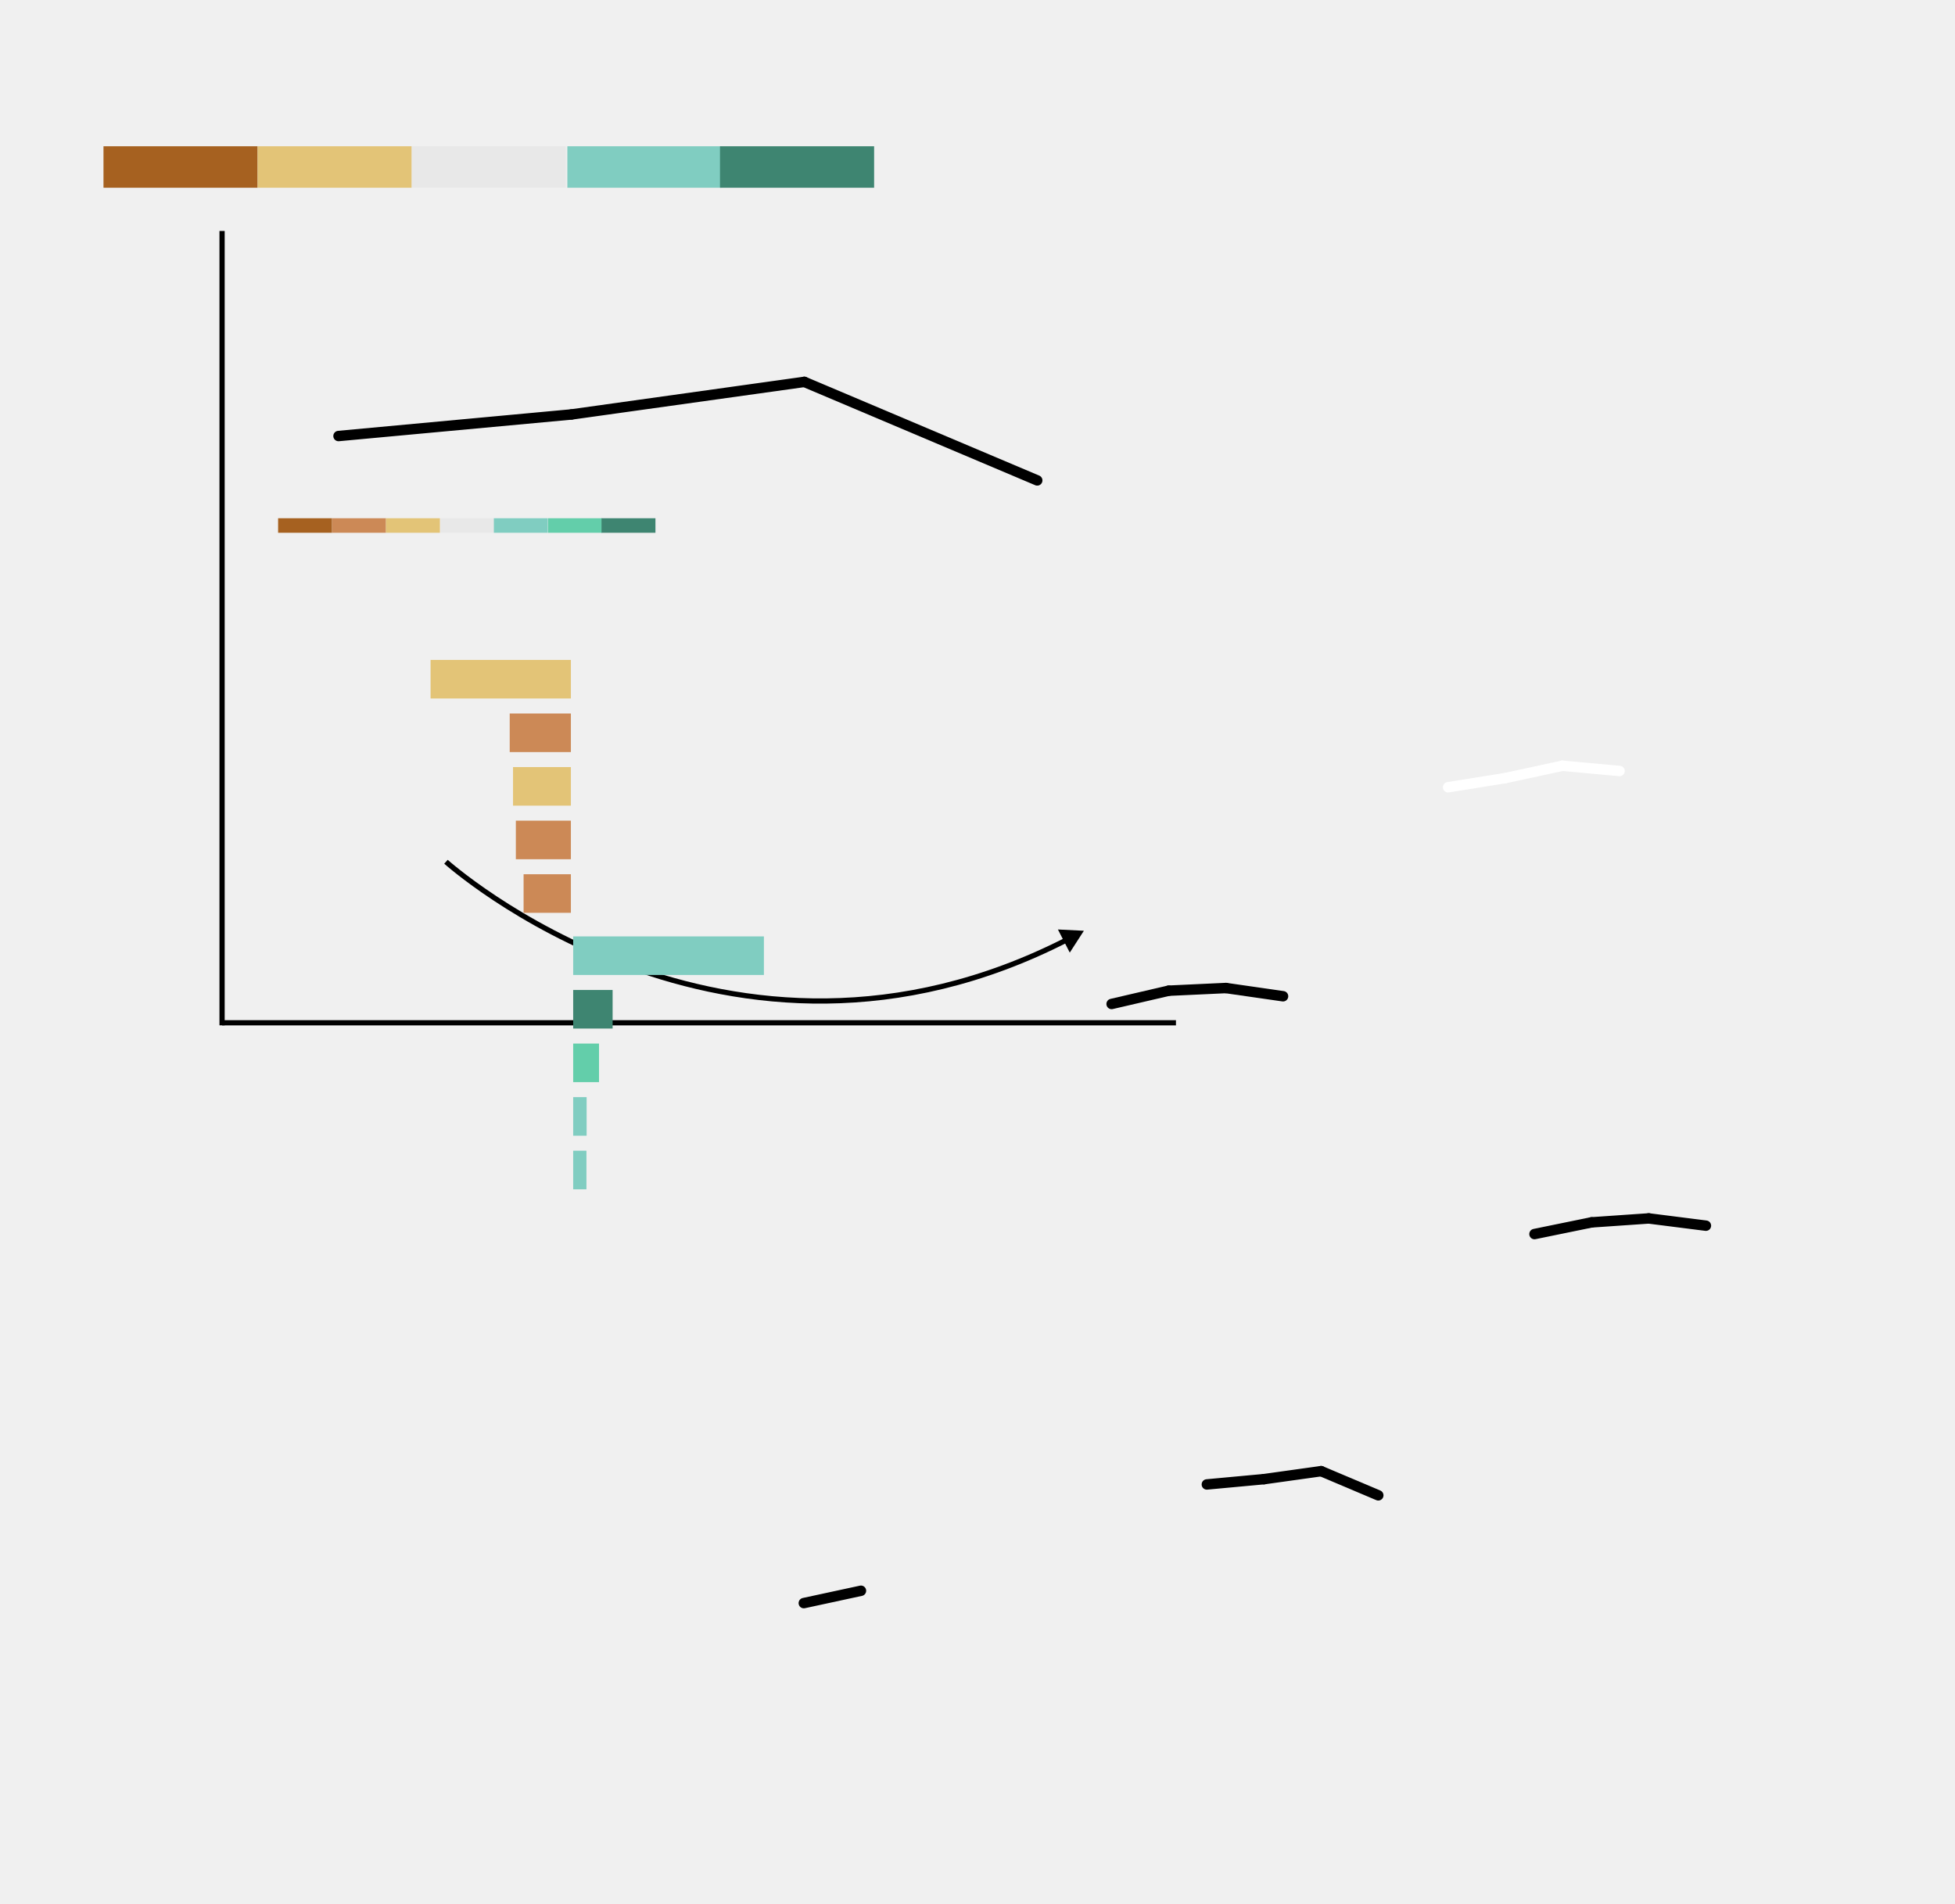
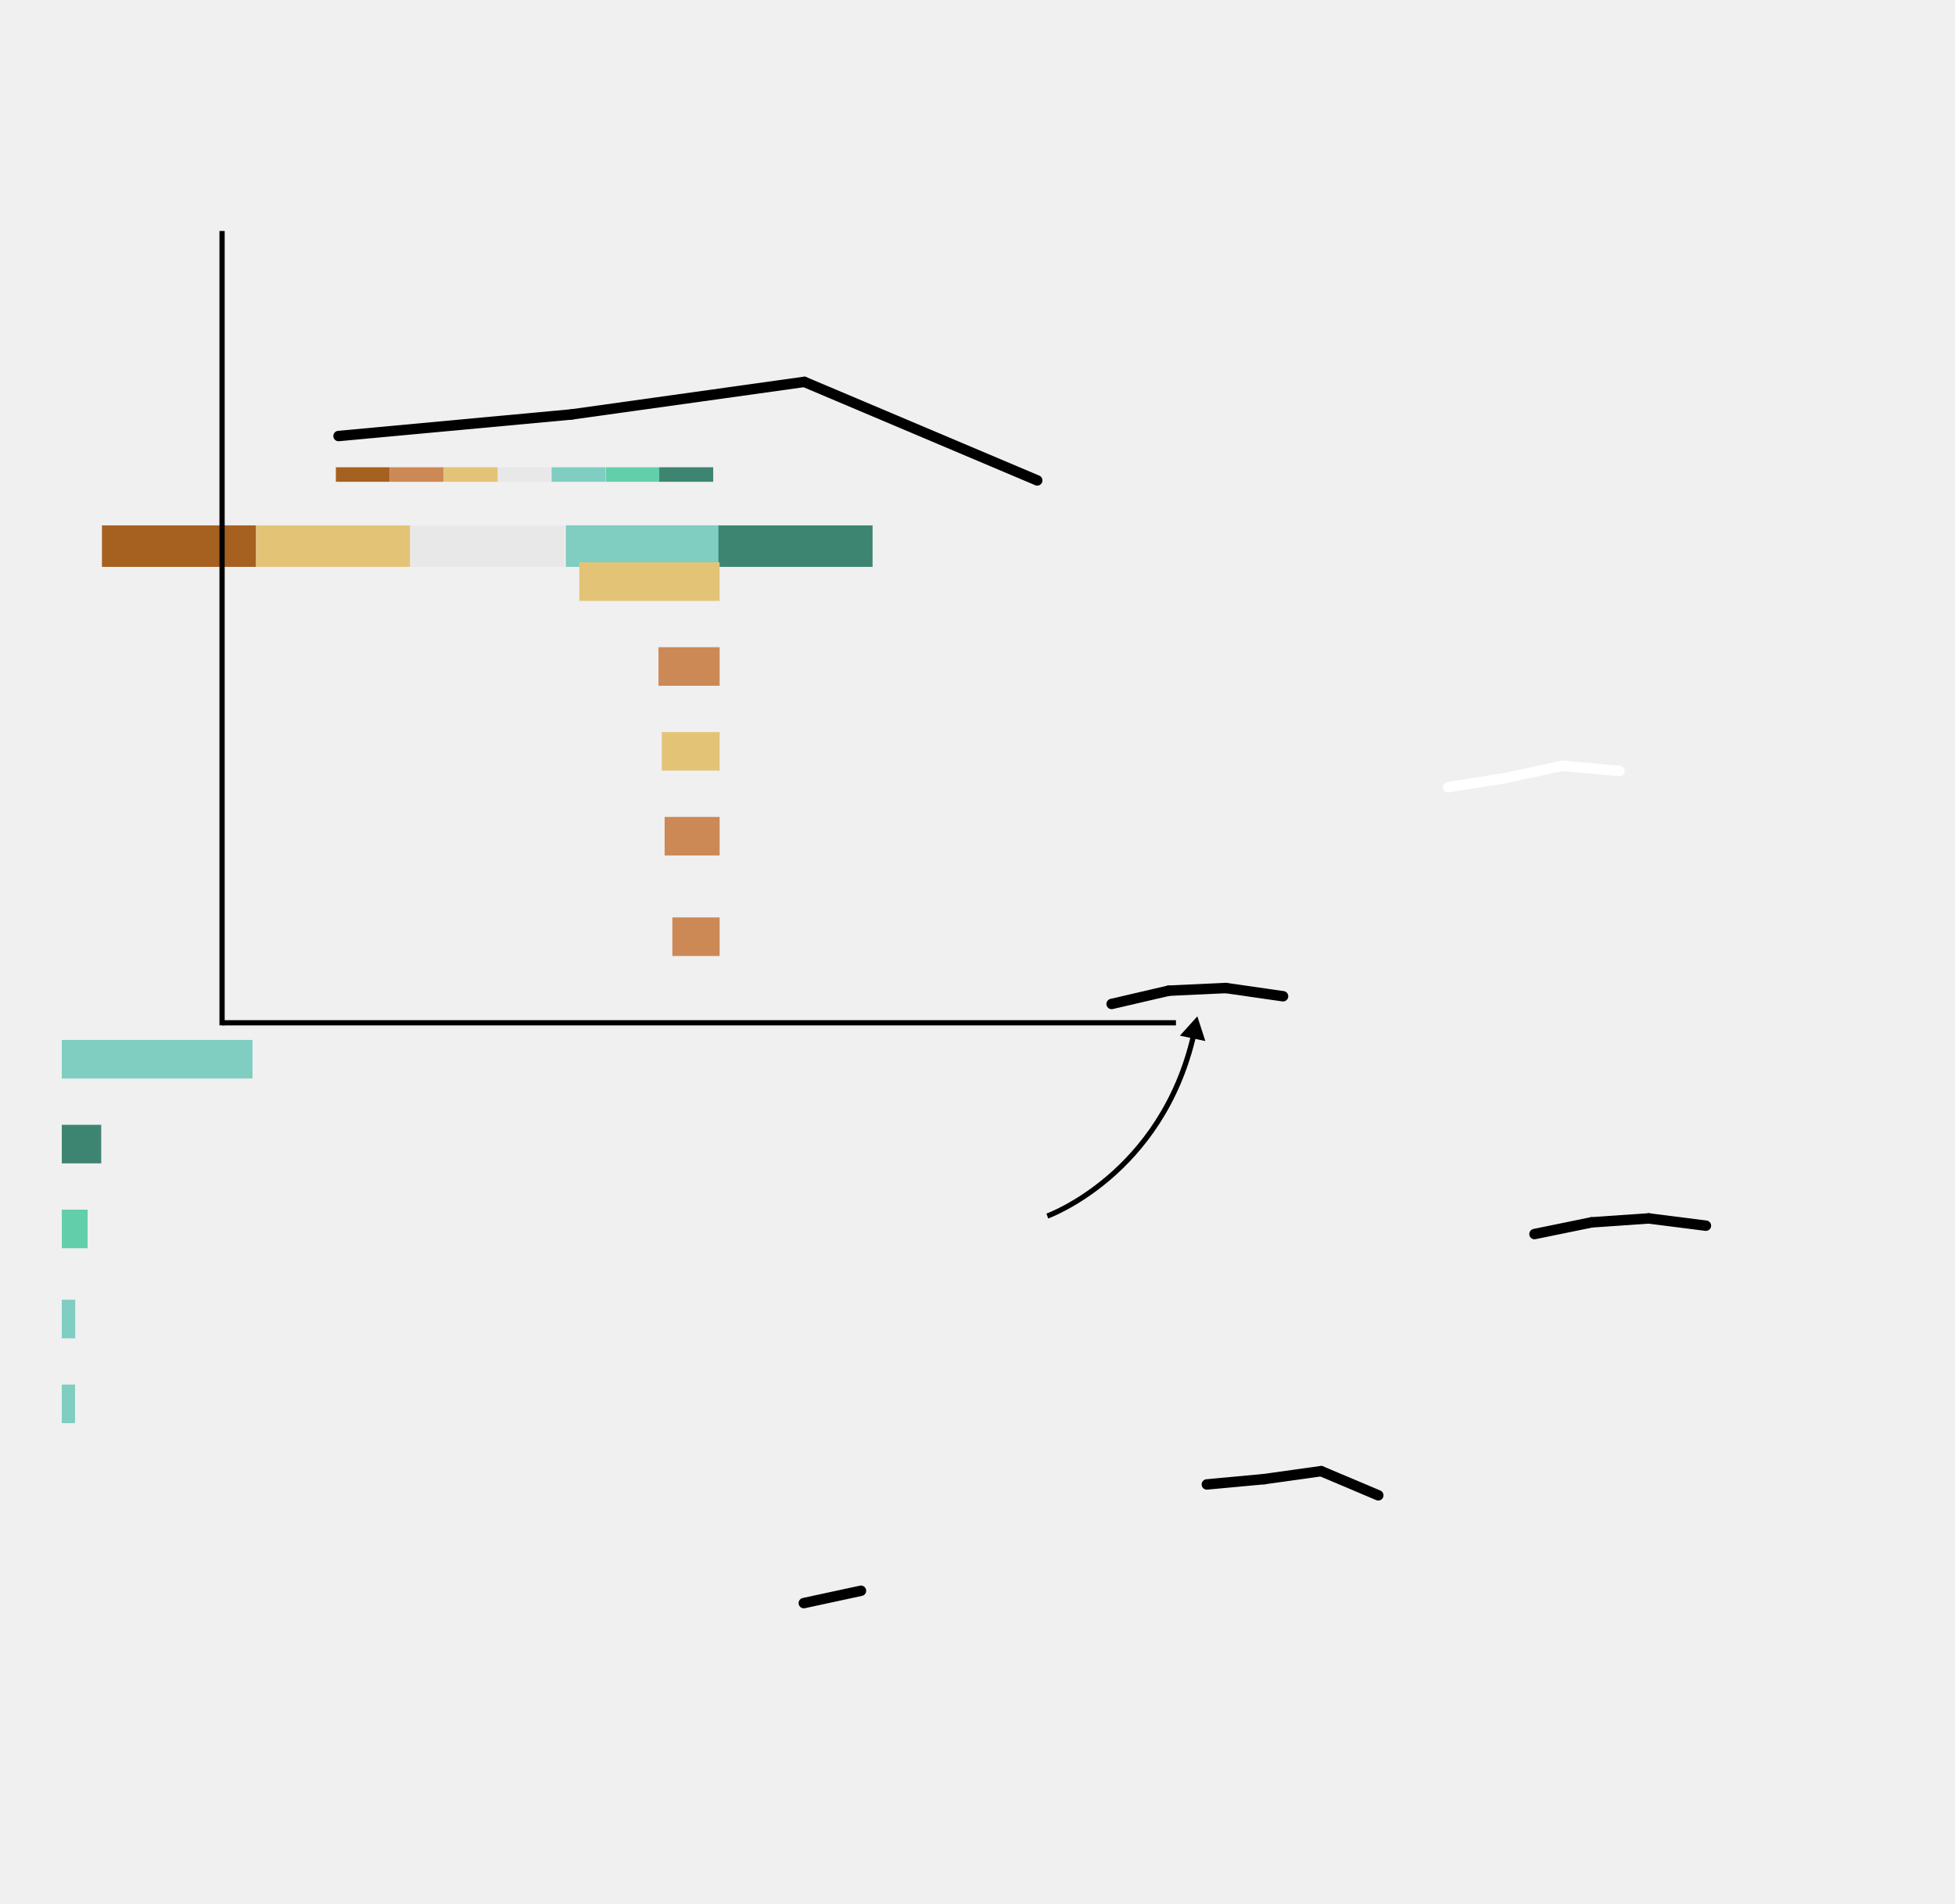
<svg xmlns="http://www.w3.org/2000/svg" version="1.2" baseProfile="tiny" id="g-map-mobile-interactions-img" x="0px" y="0px" viewBox="0 0 375 365.156" xml:space="preserve">
  <g>
    <g id="step1_1_">
-       <rect x="19.851" y="28.059" fill="#A66120" width="29.564" height="7.959" />
-       <rect x="49.415" y="28.059" fill="#E3C477" width="29.564" height="7.959" />
-       <rect x="108.827" y="28.059" fill="#80CDC1" width="29.564" height="7.959" />
-       <rect x="78.978" y="28.059" fill="#E8E8E8" width="29.564" height="7.959" />
-       <rect x="138.105" y="28.059" fill="#3E8571" width="29.564" height="7.959" />
+       <rect x="19.554" y="100.785" fill="#A66120" width="29.564" height="7.959" />
+       <rect x="49.118" y="100.785" fill="#E3C477" width="29.564" height="7.959" />
+       <rect x="108.53" y="100.785" fill="#80CDC1" width="29.564" height="7.959" />
+       <rect x="78.681" y="100.785" fill="#E8E8E8" width="29.564" height="7.959" />
+       <rect x="137.808" y="100.785" fill="#3E8571" width="29.564" height="7.959" />
      <g>
-         <path fill="none" stroke="#000000" stroke-miterlimit="10" d="M85.544,165.314c0,0,53.815,48.386,119.191,14.921" />
+         <path fill="none" stroke="#000000" stroke-miterlimit="10" d="M200.891,233.278c0,0,21.955-7.905,28.084-34.788" />
        <g>
-           <polygon points="205.2,182.741 207.905,178.553 202.925,178.304     " />
+           <polygon points="231.207,199.709 229.667,194.967 226.329,198.671     " />
        </g>
      </g>
      <line fill="none" x1="272.393" y1="178.553" x2="316.235" y2="178.553" />
      <line fill="none" stroke="#FFFFFF" stroke-width="2" stroke-linecap="round" stroke-miterlimit="10" x1="288.733" y1="149.266" x2="277.772" y2="151.021" />
      <line fill="none" stroke="#FFFFFF" stroke-width="2" stroke-linecap="round" stroke-miterlimit="10" x1="299.693" y1="146.897" x2="288.733" y2="149.266" />
      <line fill="none" stroke="#FFFFFF" stroke-width="2" stroke-linecap="round" stroke-miterlimit="10" x1="310.654" y1="147.899" x2="299.693" y2="146.897" />
      <line fill="none" stroke="#000000" stroke-width="2" stroke-linecap="round" stroke-miterlimit="10" x1="242.455" y1="283.749" x2="231.494" y2="284.764" />
      <line fill="none" stroke="#000000" stroke-width="2" stroke-linecap="round" stroke-miterlimit="10" x1="253.415" y1="282.217" x2="242.455" y2="283.749" />
      <line fill="none" stroke="#000000" stroke-width="2" stroke-linecap="round" stroke-miterlimit="10" x1="264.376" y1="286.853" x2="253.415" y2="282.217" />
      <line fill="none" x1="246.859" y1="156.779" x2="246.859" y2="155.981" />
      <line fill="none" x1="257.819" y1="156.779" x2="257.819" y2="155.981" />
      <line fill="none" stroke="#000000" stroke-width="2" stroke-linecap="round" stroke-miterlimit="10" x1="224.186" y1="190.047" x2="213.226" y2="192.594" />
      <line fill="none" stroke="#000000" stroke-width="2" stroke-linecap="round" stroke-miterlimit="10" x1="235.147" y1="189.537" x2="224.186" y2="190.047" />
      <line fill="none" stroke="#000000" stroke-width="2" stroke-linecap="round" stroke-miterlimit="10" x1="246.107" y1="191.114" x2="235.147" y2="189.537" />
      <line fill="none" stroke="#000000" stroke-width="2" stroke-linecap="round" stroke-miterlimit="10" x1="305.3" y1="234.488" x2="294.339" y2="236.733" />
      <line fill="none" stroke="#000000" stroke-width="2" stroke-linecap="round" stroke-miterlimit="10" x1="316.26" y1="233.734" x2="305.3" y2="234.488" />
      <line fill="none" stroke="#000000" stroke-width="2" stroke-linecap="round" stroke-miterlimit="10" x1="327.221" y1="235.125" x2="316.26" y2="233.734" />
      <path fill="none" d="M154.184,307.528" />
      <line fill="none" stroke="#000000" stroke-width="2" stroke-linecap="round" stroke-miterlimit="10" x1="165.145" y1="305.161" x2="154.184" y2="307.528" />
-       <rect x="-932.344" y="28.368" fill="#A66120" width="29.564" height="7.959" />
-       <rect x="-902.781" y="28.368" fill="#E3C477" width="29.564" height="7.959" />
-       <rect x="-843.368" y="28.368" fill="#80CDC1" width="29.564" height="7.959" />
-       <rect x="-873.217" y="28.368" fill="#E8E8E8" width="29.564" height="7.959" />
-       <rect x="-814.09" y="28.368" fill="#3E8571" width="29.564" height="7.959" />
+       <rect x="-930.728" y="113.275" fill="#A66120" width="29.564" height="7.959" />
+       <rect x="-901.165" y="113.275" fill="#E3C477" width="29.564" height="7.959" />
+       <rect x="-841.752" y="113.275" fill="#80CDC1" width="29.564" height="7.959" />
+       <rect x="-871.601" y="113.275" fill="#E8E8E8" width="29.564" height="7.959" />
+       <rect x="-812.474" y="113.275" fill="#3E8571" width="29.564" height="7.959" />
      <g>
-         <path fill="none" stroke="#000000" stroke-miterlimit="10" d="M-774.221,249.551c0,0,35.03-12.881,48.765-46.674" />
+         <path fill="none" stroke="#000000" stroke-miterlimit="10" d="M-763.09,251.123c0,0,27.996-14.091,37.968-48.139" />
        <g>
-           <polygon points="-723.414,204.445 -724.188,199.52 -728.067,202.652     " />
+           <polygon points="-723.001,204.362 -724.188,199.52 -727.789,202.969     " />
        </g>
      </g>
      <line fill="none" x1="-634.211" y1="108.93" x2="-633.115" y2="108.93" />
      <line fill="none" x1="-634.211" y1="92.978" x2="-633.115" y2="92.978" />
      <line fill="none" stroke="#FFFFFF" stroke-width="2" stroke-linecap="round" stroke-miterlimit="10" x1="-617.698" y1="102.289" x2="-628.659" y2="104.045" />
      <line fill="none" stroke="#FFFFFF" stroke-width="2" stroke-linecap="round" stroke-miterlimit="10" x1="-606.738" y1="99.92" x2="-617.698" y2="102.289" />
      <line fill="none" stroke="#FFFFFF" stroke-width="2" stroke-linecap="round" stroke-miterlimit="10" x1="-595.777" y1="100.922" x2="-606.738" y2="99.92" />
      <line fill="none" stroke="#000000" stroke-width="2" stroke-linecap="round" stroke-miterlimit="10" x1="-684.768" y1="347.404" x2="-695.728" y2="348.419" />
      <line fill="none" stroke="#000000" stroke-width="2" stroke-linecap="round" stroke-miterlimit="10" x1="-673.807" y1="345.871" x2="-684.768" y2="347.404" />
      <line fill="none" stroke="#000000" stroke-width="2" stroke-linecap="round" stroke-miterlimit="10" x1="-662.847" y1="350.508" x2="-673.807" y2="345.871" />
      <line fill="none" x1="-728.037" y1="217.197" x2="-684.196" y2="217.197" />
      <line fill="none" x1="-728.037" y1="217.197" x2="-728.037" y2="216.4" />
      <line fill="none" x1="-717.077" y1="217.197" x2="-717.077" y2="216.4" />
      <line fill="none" x1="-706.117" y1="217.197" x2="-706.117" y2="216.4" />
      <line fill="none" x1="-695.156" y1="217.197" x2="-695.156" y2="216.4" />
      <line fill="none" x1="-684.196" y1="217.197" x2="-684.196" y2="216.4" />
      <line fill="none" x1="-728.037" y1="217.197" x2="-726.941" y2="217.197" />
      <line fill="none" x1="-728.037" y1="206.563" x2="-726.941" y2="206.563" />
      <line fill="none" x1="-728.037" y1="195.928" x2="-726.941" y2="195.928" />
      <line fill="none" stroke="#000000" stroke-width="2" stroke-linecap="round" stroke-miterlimit="10" x1="-711.597" y1="192.916" x2="-722.557" y2="195.464" />
      <line fill="none" stroke="#000000" stroke-width="2" stroke-linecap="round" stroke-miterlimit="10" x1="-700.636" y1="192.406" x2="-711.597" y2="192.916" />
      <line fill="none" stroke="#000000" stroke-width="2" stroke-linecap="round" stroke-miterlimit="10" x1="-689.676" y1="193.983" x2="-700.636" y2="192.406" />
      <line fill="none" x1="-593.509" y1="255.339" x2="-592.413" y2="255.339" />
      <line fill="none" stroke="#000000" stroke-width="2" stroke-linecap="round" stroke-miterlimit="10" x1="-577.068" y1="261.626" x2="-588.029" y2="263.871" />
      <line fill="none" stroke="#000000" stroke-width="2" stroke-linecap="round" stroke-miterlimit="10" x1="-566.108" y1="260.872" x2="-577.068" y2="261.626" />
      <line fill="none" stroke="#000000" stroke-width="2" stroke-linecap="round" stroke-miterlimit="10" x1="-555.148" y1="262.263" x2="-566.108" y2="260.872" />
      <line fill="none" x1="-870.093" y1="375.181" x2="-868.997" y2="375.181" />
      <line fill="none" stroke="#000000" stroke-width="2" stroke-linecap="round" stroke-miterlimit="10" x1="-831.732" y1="382.875" x2="-842.692" y2="385.242" />
-       <rect x="-1881.895" y="45.027" fill="#A66120" width="29.564" height="7.959" />
-       <rect x="-1852.331" y="45.027" fill="#E3C477" width="29.564" height="7.959" />
-       <rect x="-1792.919" y="45.027" fill="#80CDC1" width="29.564" height="7.959" />
-       <rect x="-1822.768" y="45.027" fill="#E8E8E8" width="29.564" height="7.959" />
-       <rect x="-1763.641" y="45.027" fill="#3E8571" width="29.564" height="7.959" />
+       <rect x="-1885.685" y="121.558" fill="#A66120" width="29.564" height="7.959" />
+       <rect x="-1856.121" y="121.558" fill="#E3C477" width="29.564" height="7.959" />
+       <rect x="-1796.709" y="121.558" fill="#80CDC1" width="29.564" height="7.959" />
+       <rect x="-1826.558" y="121.558" fill="#E8E8E8" width="29.564" height="7.959" />
+       <rect x="-1767.43" y="121.558" fill="#3E8571" width="29.564" height="7.959" />
      <g>
        <path fill="none" stroke="#000000" stroke-miterlimit="10" d="M-1661.63,285.242c0,0,46.03-3.908,70.597-38.183" />
        <g>
          <polygon points="-1589.402,249.065 -1589.012,244.094 -1593.512,246.241     " />
        </g>
      </g>
      <line fill="none" x1="-1497.408" y1="142.126" x2="-1496.312" y2="142.126" />
      <line fill="none" x1="-1497.408" y1="126.175" x2="-1496.312" y2="126.175" />
      <line fill="none" stroke="#FFFFFF" stroke-width="2" stroke-linecap="round" stroke-miterlimit="10" x1="-1480.896" y1="135.486" x2="-1491.856" y2="137.241" />
      <line fill="none" stroke="#FFFFFF" stroke-width="2" stroke-linecap="round" stroke-miterlimit="10" x1="-1469.935" y1="133.117" x2="-1480.896" y2="135.486" />
      <line fill="none" stroke="#FFFFFF" stroke-width="2" stroke-linecap="round" stroke-miterlimit="10" x1="-1458.975" y1="134.119" x2="-1469.935" y2="133.117" />
      <line fill="none" stroke="#000000" stroke-width="2" stroke-linecap="round" stroke-miterlimit="10" x1="-1568.391" y1="426.714" x2="-1579.352" y2="427.729" />
      <line fill="none" stroke="#000000" stroke-width="2" stroke-linecap="round" stroke-miterlimit="10" x1="-1557.431" y1="425.181" x2="-1568.391" y2="426.714" />
      <line fill="none" stroke="#000000" stroke-width="2" stroke-linecap="round" stroke-miterlimit="10" x1="-1546.47" y1="429.818" x2="-1557.431" y2="425.181" />
      <line fill="none" x1="-1592.143" y1="257.226" x2="-1592.143" y2="256.428" />
      <line fill="none" x1="-1592.143" y1="257.226" x2="-1592.143" y2="225.323" />
      <line fill="none" x1="-1592.143" y1="257.226" x2="-1591.047" y2="257.226" />
      <line fill="none" x1="-1592.143" y1="246.591" x2="-1591.047" y2="246.591" />
      <line fill="none" x1="-1592.143" y1="235.957" x2="-1591.047" y2="235.957" />
      <line fill="none" x1="-1592.143" y1="225.323" x2="-1591.047" y2="225.323" />
      <line fill="none" stroke="#000000" stroke-width="2" stroke-linecap="round" stroke-miterlimit="10" x1="-1575.702" y1="232.945" x2="-1586.662" y2="235.492" />
      <line fill="none" stroke="#000000" stroke-width="2" stroke-linecap="round" stroke-miterlimit="10" x1="-1564.742" y1="232.435" x2="-1575.702" y2="232.945" />
      <line fill="none" stroke="#000000" stroke-width="2" stroke-linecap="round" stroke-miterlimit="10" x1="-1553.781" y1="234.012" x2="-1564.742" y2="232.435" />
      <line fill="none" x1="-1438.697" y1="318.349" x2="-1437.6" y2="318.349" />
      <line fill="none" stroke="#000000" stroke-width="2" stroke-linecap="round" stroke-miterlimit="10" x1="-1422.256" y1="324.635" x2="-1433.216" y2="326.88" />
      <line fill="none" stroke="#000000" stroke-width="2" stroke-linecap="round" stroke-miterlimit="10" x1="-1411.295" y1="323.881" x2="-1422.256" y2="324.635" />
      <line fill="none" stroke="#000000" stroke-width="2" stroke-linecap="round" stroke-miterlimit="10" x1="-1400.335" y1="325.272" x2="-1411.295" y2="323.881" />
      <path fill="#AFAFAF" d="M-1763.314,507.473" />
      <line fill="none" stroke="#000000" stroke-width="2" stroke-linecap="round" stroke-miterlimit="10" x1="-1752.354" y1="505.105" x2="-1763.314" y2="507.473" />
    </g>
    <g id="step2_1_">
+       <rect x="-1712.877" y="73.032" fill="#F9D687" width="60.317" height="180.312" />
      <line stroke="#000000" stroke-miterlimit="10" x1="42.597" y1="196.204" x2="225.566" y2="196.204" />
      <line x1="42.597" y1="196.204" x2="42.597" y2="192.953" />
      <line fill="none" x1="87.272" y1="196.204" x2="87.272" y2="192.953" />
      <line fill="none" x1="131.946" y1="196.204" x2="131.946" y2="192.953" />
      <line fill="none" x1="176.62" y1="196.204" x2="176.62" y2="192.953" />
      <line fill="none" stroke="#000000" stroke-miterlimit="10" x1="42.597" y1="196.693" x2="42.597" y2="44.311" />
      <line fill="none" x1="42.597" y1="196.204" x2="47.065" y2="196.204" />
      <line fill="none" x1="42.597" y1="131.186" x2="47.065" y2="131.186" />
      <line fill="none" x1="42.597" y1="43.822" x2="47.065" y2="43.822" />
      <line fill="none" stroke="#000000" stroke-width="2" stroke-linecap="round" stroke-miterlimit="10" x1="109.609" y1="79.506" x2="64.934" y2="83.644" />
      <line fill="none" stroke="#000000" stroke-width="2" stroke-linecap="round" stroke-miterlimit="10" x1="154.283" y1="73.259" x2="109.609" y2="79.506" />
      <line fill="none" stroke="#000000" stroke-width="2" stroke-linecap="round" stroke-miterlimit="10" x1="198.958" y1="92.158" x2="154.283" y2="73.259" />
      <line stroke="#000000" stroke-miterlimit="10" x1="-1860.844" y1="253.344" x2="-1630.098" y2="253.344" />
      <line x1="-1860.844" y1="253.344" x2="-1860.844" y2="249.037" />
      <line fill="none" x1="-1801.657" y1="253.344" x2="-1801.657" y2="249.037" />
      <line fill="none" x1="-1742.471" y1="253.344" x2="-1742.471" y2="249.037" />
      <line fill="none" x1="-1683.284" y1="253.344" x2="-1683.284" y2="249.037" />
      <line fill="none" x1="-1630.098" y1="253.344" x2="-1630.098" y2="249.037" />
      <line fill="none" stroke="#000000" stroke-miterlimit="10" x1="-1860.844" y1="253.992" x2="-1860.844" y2="81.716" />
      <line fill="none" x1="-1860.844" y1="253.344" x2="-1854.925" y2="253.344" />
      <line fill="none" x1="-1860.844" y1="167.206" x2="-1854.925" y2="167.206" />
      <line fill="none" x1="-1860.844" y1="81.068" x2="-1854.925" y2="81.068" />
      <line fill="none" stroke="#000000" stroke-width="2" stroke-linecap="round" stroke-miterlimit="10" x1="-1772.064" y1="98.739" x2="-1831.25" y2="104.22" />
      <line fill="none" stroke="#000000" stroke-width="2" stroke-linecap="round" stroke-miterlimit="10" x1="-1712.877" y1="90.462" x2="-1772.064" y2="98.739" />
      <line fill="none" stroke="#000000" stroke-width="2" stroke-linecap="round" stroke-miterlimit="10" x1="-1653.691" y1="115.501" x2="-1712.877" y2="90.462" />
      <line stroke="#000000" stroke-miterlimit="10" x1="-911.974" y1="197.743" x2="-718.528" y2="197.743" />
      <line x1="-911.974" y1="197.743" x2="-911.974" y2="194.132" />
      <line fill="none" x1="-862.355" y1="197.743" x2="-862.355" y2="194.132" />
      <line fill="none" x1="-812.736" y1="197.743" x2="-812.736" y2="194.132" />
      <line fill="none" x1="-763.117" y1="197.743" x2="-763.117" y2="194.132" />
      <line fill="none" x1="-718.528" y1="197.743" x2="-718.528" y2="194.132" />
      <line fill="none" stroke="#000000" stroke-width="2" stroke-linecap="round" stroke-miterlimit="10" x1="-837.546" y1="68.129" x2="-887.164" y2="72.725" />
      <line fill="none" stroke="#000000" stroke-width="2" stroke-linecap="round" stroke-miterlimit="10" x1="-787.927" y1="61.191" x2="-837.546" y2="68.129" />
      <line fill="none" stroke="#000000" stroke-width="2" stroke-linecap="round" stroke-miterlimit="10" x1="-738.308" y1="82.182" x2="-787.927" y2="61.191" />
      <line fill="none" stroke="#000000" stroke-miterlimit="10" x1="-911.974" y1="198.286" x2="-911.974" y2="53.858" />
    </g>
    <g id="step3_1_">
-       <rect x="53.343" y="99.416" fill="#A66120" width="10.347" height="2.786" />
-       <rect x="63.69" y="99.416" fill="#CC8956" width="10.347" height="2.786" />
-       <rect x="105.129" y="99.416" fill="#63CEAA" width="10.347" height="2.786" />
-       <rect x="84.485" y="99.416" fill="#E8E8E8" width="10.347" height="2.786" />
-       <polyline fill="#3E8571" points="125.724,102.202 115.377,102.202 115.377,99.416 125.724,99.416   " />
-       <rect x="74.038" y="99.416" fill="#E3C477" width="10.347" height="2.786" />
-       <rect x="94.732" y="99.416" fill="#80CDC1" width="10.347" height="2.786" />
-       <line fill="none" x1="107.551" y1="228.709" x2="107.504" y2="126.155" />
-       <rect x="82.591" y="126.594" fill="#E3C477" width="26.913" height="7.4" />
-       <rect x="97.771" y="136.873" fill="#CC8956" width="11.733" height="7.4" />
-       <rect x="98.405" y="147.151" fill="#E3C477" width="11.099" height="7.4" />
-       <rect x="98.948" y="157.43" fill="#CC8956" width="10.557" height="7.4" />
-       <rect x="100.431" y="167.708" fill="#CC8956" width="9.073" height="7.4" />
-       <rect x="109.946" y="179.632" fill="#80CDC1" width="36.583" height="7.4" />
-       <rect x="109.946" y="189.91" fill="#3E8571" width="7.563" height="7.4" />
-       <rect x="109.946" y="200.189" fill="#63CEAA" width="4.954" height="7.4" />
-       <rect x="109.946" y="210.467" fill="#80CDC1" width="2.579" height="7.4" />
-       <rect x="109.946" y="220.746" fill="#80CDC1" width="2.543" height="7.4" />
-       <rect x="-931.98" y="98.628" fill="#A66120" width="29.564" height="7.959" />
-       <rect x="-902.417" y="98.628" fill="#CC8956" width="29.564" height="7.959" />
-       <rect x="-784.02" y="98.628" fill="#63CEAA" width="29.564" height="7.959" />
-       <rect x="-843.004" y="98.628" fill="#E8E8E8" width="29.564" height="7.959" />
-       <rect x="-754.741" y="98.628" fill="#3E8571" width="29.564" height="7.959" />
-       <rect x="-872.853" y="98.628" fill="#E3C477" width="29.564" height="7.959" />
-       <rect x="-813.726" y="98.628" fill="#80CDC1" width="29.564" height="7.959" />
-       <line fill="none" x1="-872.853" y1="276.08" x2="-774.656" y2="276.08" />
-       <line fill="none" x1="-829.21" y1="276.08" x2="-829.21" y2="129.245" />
-       <rect x="-867.657" y="131.3" fill="#E3C477" width="38.447" height="10.572" />
-       <rect x="-845.971" y="145.984" fill="#CC8956" width="16.761" height="10.572" />
-       <rect x="-845.065" y="160.667" fill="#E3C477" width="15.856" height="10.572" />
-       <rect x="-844.291" y="175.351" fill="#CC8956" width="15.081" height="10.572" />
-       <rect x="-842.172" y="190.034" fill="#CC8956" width="12.962" height="10.572" />
-       <rect x="-829.21" y="204.718" fill="#80CDC1" width="52.262" height="10.572" />
-       <rect x="-829.21" y="219.401" fill="#3E8571" width="10.805" height="10.572" />
-       <rect x="-829.21" y="234.085" fill="#63CEAA" width="7.078" height="10.572" />
-       <rect x="-829.21" y="248.768" fill="#80CDC1" width="3.685" height="10.572" />
-       <rect x="-829.21" y="263.452" fill="#80CDC1" width="3.632" height="10.572" />
-       <rect x="-1884.669" y="103.14" fill="#A66120" width="29.564" height="7.959" />
-       <rect x="-1855.105" y="103.14" fill="#CC8956" width="29.564" height="7.959" />
-       <rect x="-1736.709" y="103.14" fill="#63CEAA" width="29.564" height="7.959" />
-       <rect x="-1795.693" y="103.14" fill="#E8E8E8" width="29.564" height="7.959" />
-       <rect x="-1707.43" y="103.14" fill="#3E8571" width="29.564" height="7.959" />
-       <rect x="-1825.542" y="103.14" fill="#E3C477" width="29.564" height="7.959" />
-       <rect x="-1766.415" y="103.14" fill="#80CDC1" width="29.564" height="7.959" />
-       <line fill="none" x1="-1815.769" y1="280.557" x2="-1693.022" y2="280.557" />
-       <line fill="none" x1="-1761.215" y1="280.557" x2="-1761.215" y2="133.722" />
-       <rect x="-1809.274" y="135.778" fill="#E3C477" width="48.059" height="10.572" />
-       <rect x="-1782.166" y="150.461" fill="#CC8956" width="20.951" height="10.572" />
-       <rect x="-1781.034" y="165.145" fill="#E3C477" width="19.819" height="10.572" />
-       <rect x="-1780.066" y="179.828" fill="#CC8956" width="18.851" height="10.572" />
-       <rect x="-1777.417" y="194.512" fill="#CC8956" width="16.203" height="10.572" />
-       <rect x="-1761.215" y="209.195" fill="#80CDC1" width="65.327" height="10.572" />
-       <rect x="-1761.215" y="223.879" fill="#3E8571" width="13.506" height="10.572" />
-       <rect x="-1761.215" y="238.562" fill="#63CEAA" width="8.847" height="10.572" />
-       <rect x="-1761.215" y="253.245" fill="#80CDC1" width="4.606" height="10.572" />
-       <rect x="-1761.215" y="267.929" fill="#80CDC1" width="4.54" height="10.572" />
+       <rect x="64.424" y="89.637" fill="#A66120" width="10.347" height="2.786" />
+       <rect x="74.772" y="89.637" fill="#CC8956" width="10.347" height="2.786" />
+       <rect x="116.211" y="89.637" fill="#63CEAA" width="10.347" height="2.786" />
+       <rect x="95.566" y="89.637" fill="#E8E8E8" width="10.347" height="2.786" />
+       <polyline fill="#3E8571" points="136.805,92.423 126.458,92.423 126.458,89.637 136.805,89.637   " />
+       <rect x="85.119" y="89.637" fill="#E3C477" width="10.347" height="2.786" />
+       <rect x="105.813" y="89.637" fill="#80CDC1" width="10.347" height="2.786" />
+       <line fill="none" x1="9.456" y1="250.572" x2="9.41" y2="148.018" />
+       <rect x="111.126" y="107.875" fill="#E3C477" width="26.913" height="7.4" />
+       <rect x="126.307" y="124.154" fill="#CC8956" width="11.733" height="7.4" />
+       <rect x="126.941" y="140.432" fill="#E3C477" width="11.099" height="7.4" />
+       <rect x="127.483" y="156.711" fill="#CC8956" width="10.557" height="7.4" />
+       <rect x="128.966" y="175.989" fill="#CC8956" width="9.073" height="7.4" />
+       <rect x="11.852" y="199.494" fill="#80CDC1" width="36.583" height="7.4" />
+       <rect x="11.852" y="215.773" fill="#3E8571" width="7.563" height="7.4" />
+       <rect x="11.852" y="232.051" fill="#63CEAA" width="4.954" height="7.4" />
+       <rect x="11.852" y="249.33" fill="#80CDC1" width="2.579" height="7.4" />
+       <rect x="11.852" y="265.608" fill="#80CDC1" width="2.543" height="7.4" />
+       <rect x="-887.369" y="80.693" fill="#A66120" width="20.695" height="5.572" />
+       <rect x="-866.674" y="80.693" fill="#CC8956" width="20.695" height="5.572" />
+       <rect x="-783.797" y="80.693" fill="#63CEAA" width="20.695" height="5.572" />
+       <rect x="-825.086" y="80.692" fill="#E8E8E8" width="20.695" height="5.572" />
+       <rect x="-763.302" y="80.693" fill="#3E8571" width="20.695" height="5.572" />
+       <rect x="-845.98" y="80.692" fill="#E3C477" width="20.695" height="5.572" />
+       <rect x="-804.591" y="80.693" fill="#80CDC1" width="20.695" height="5.572" />
+       <line fill="none" x1="-848.787" y1="295.464" x2="-750.59" y2="295.464" />
+       <line fill="none" x1="-805.144" y1="295.464" x2="-805.144" y2="148.629" />
+       <rect x="-843.591" y="106.685" fill="#E3C477" width="38.447" height="10.572" />
+       <rect x="-821.905" y="126.368" fill="#CC8956" width="16.761" height="10.572" />
+       <rect x="-820.999" y="146.052" fill="#E3C477" width="15.856" height="10.572" />
+       <rect x="-820.225" y="164.735" fill="#CC8956" width="15.081" height="10.572" />
+       <rect x="-818.106" y="184.419" fill="#CC8956" width="12.962" height="10.572" />
+       <rect x="-805.144" y="204.102" fill="#80CDC1" width="52.262" height="10.572" />
+       <rect x="-805.144" y="223.786" fill="#3E8571" width="10.805" height="10.572" />
+       <rect x="-805.144" y="243.469" fill="#63CEAA" width="7.078" height="10.572" />
+       <rect x="-805.144" y="263.153" fill="#80CDC1" width="3.685" height="10.572" />
+       <rect x="-805.144" y="282.836" fill="#80CDC1" width="3.632" height="10.572" />
+       <rect x="-1837.816" y="92.073" fill="#A66120" width="20.695" height="5.572" />
+       <rect x="-1817.122" y="92.073" fill="#CC8956" width="20.695" height="5.572" />
+       <rect x="-1734.244" y="92.073" fill="#63CEAA" width="20.695" height="5.572" />
+       <rect x="-1775.533" y="92.073" fill="#E8E8E8" width="20.695" height="5.572" />
+       <rect x="-1713.749" y="92.073" fill="#3E8571" width="20.695" height="5.572" />
+       <rect x="-1796.427" y="92.073" fill="#E3C477" width="20.695" height="5.572" />
+       <rect x="-1755.038" y="92.073" fill="#80CDC1" width="20.695" height="5.572" />
+       <line fill="none" x1="-1802.813" y1="338.075" x2="-1680.067" y2="338.075" />
+       <line fill="none" x1="-1748.259" y1="338.075" x2="-1748.259" y2="191.24" />
+       <rect x="-1796.319" y="117.295" fill="#E3C477" width="48.059" height="10.572" />
+       <rect x="-1769.211" y="139.979" fill="#CC8956" width="20.951" height="10.572" />
+       <rect x="-1768.079" y="162.662" fill="#E3C477" width="19.819" height="10.572" />
+       <rect x="-1767.11" y="185.346" fill="#CC8956" width="18.851" height="10.572" />
+       <rect x="-1764.462" y="208.029" fill="#CC8956" width="16.203" height="10.572" />
+       <rect x="-1748.259" y="232.713" fill="#80CDC1" width="65.327" height="10.572" />
+       <rect x="-1748.259" y="255.396" fill="#3E8571" width="13.506" height="10.572" />
+       <rect x="-1748.259" y="278.08" fill="#63CEAA" width="8.847" height="10.572" />
+       <rect x="-1748.259" y="301.763" fill="#80CDC1" width="4.606" height="10.572" />
+       <rect x="-1748.259" y="325.447" fill="#80CDC1" width="4.54" height="10.572" />
    </g>
  </g>
  <style>
#g-map-mobile-interactions-img rect, #g-map-mobile-interactions-img circle, #g-map-mobile-interactions-img path, #g-map-mobile-interactions-img line, #g-map-mobile-interactions-img polyline, #g-map-mobile-interactions-img polygon { vector-effect: non-scaling-stroke; }
</style>
</svg>
